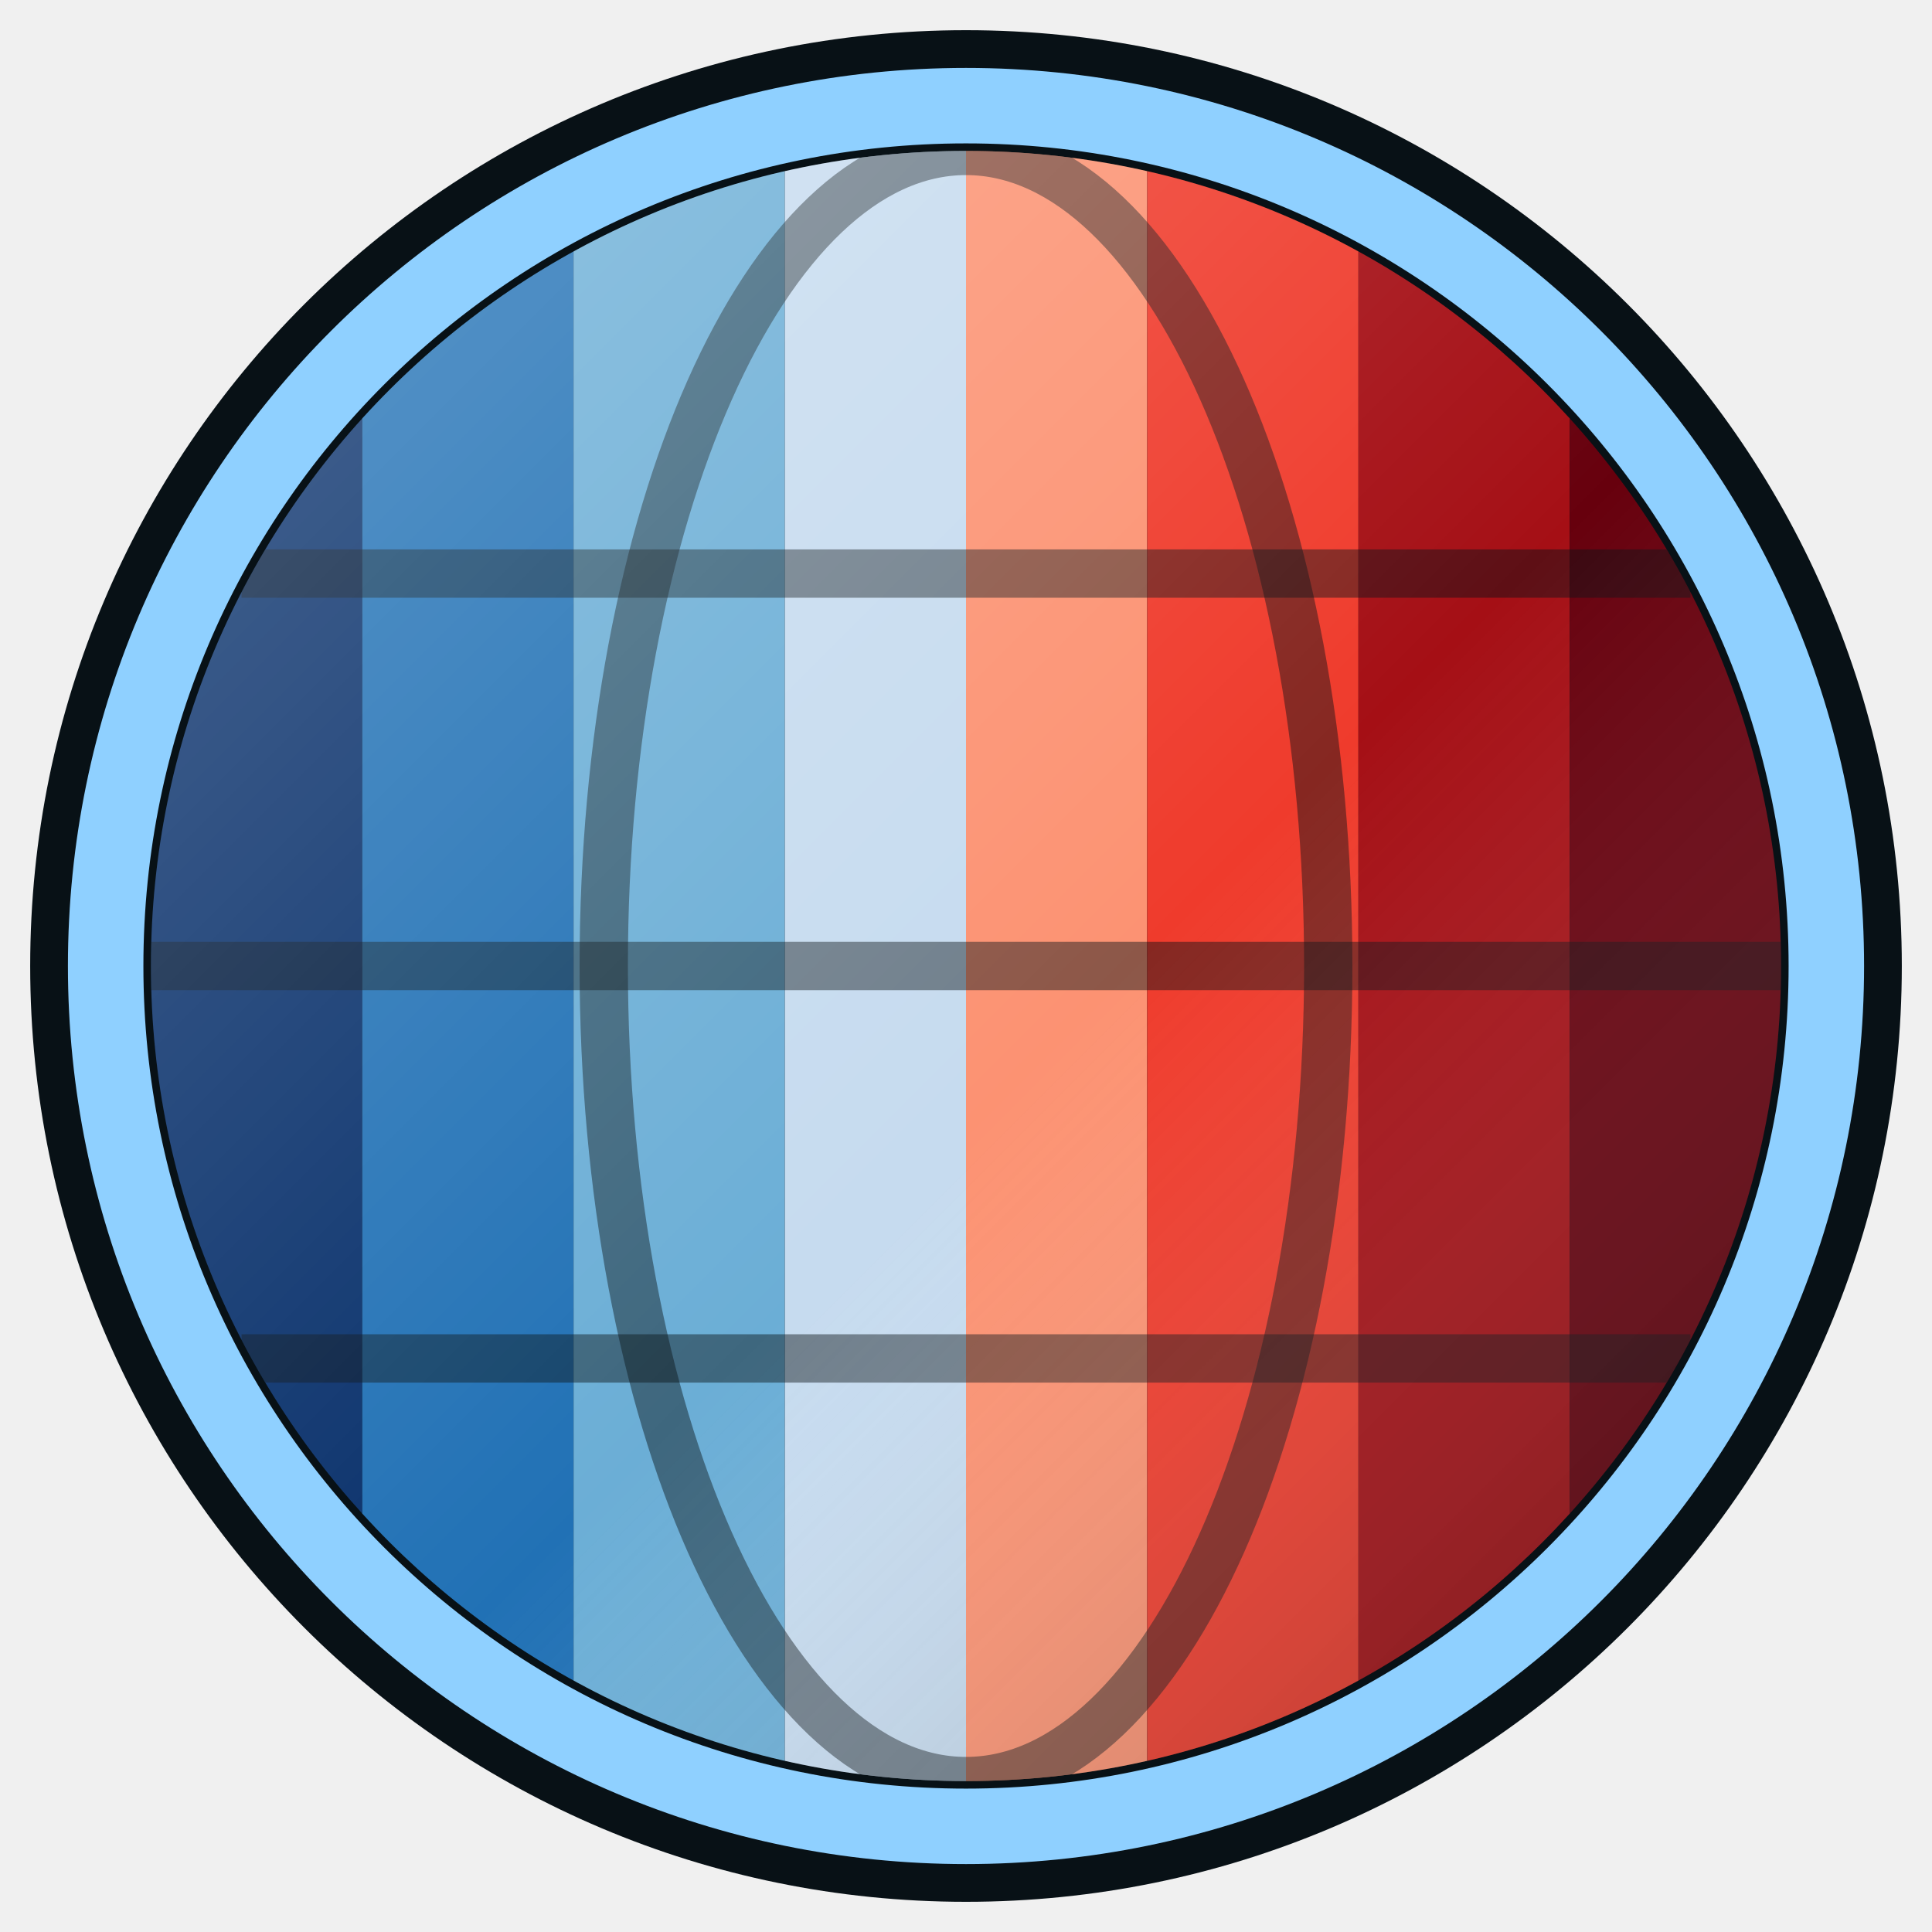
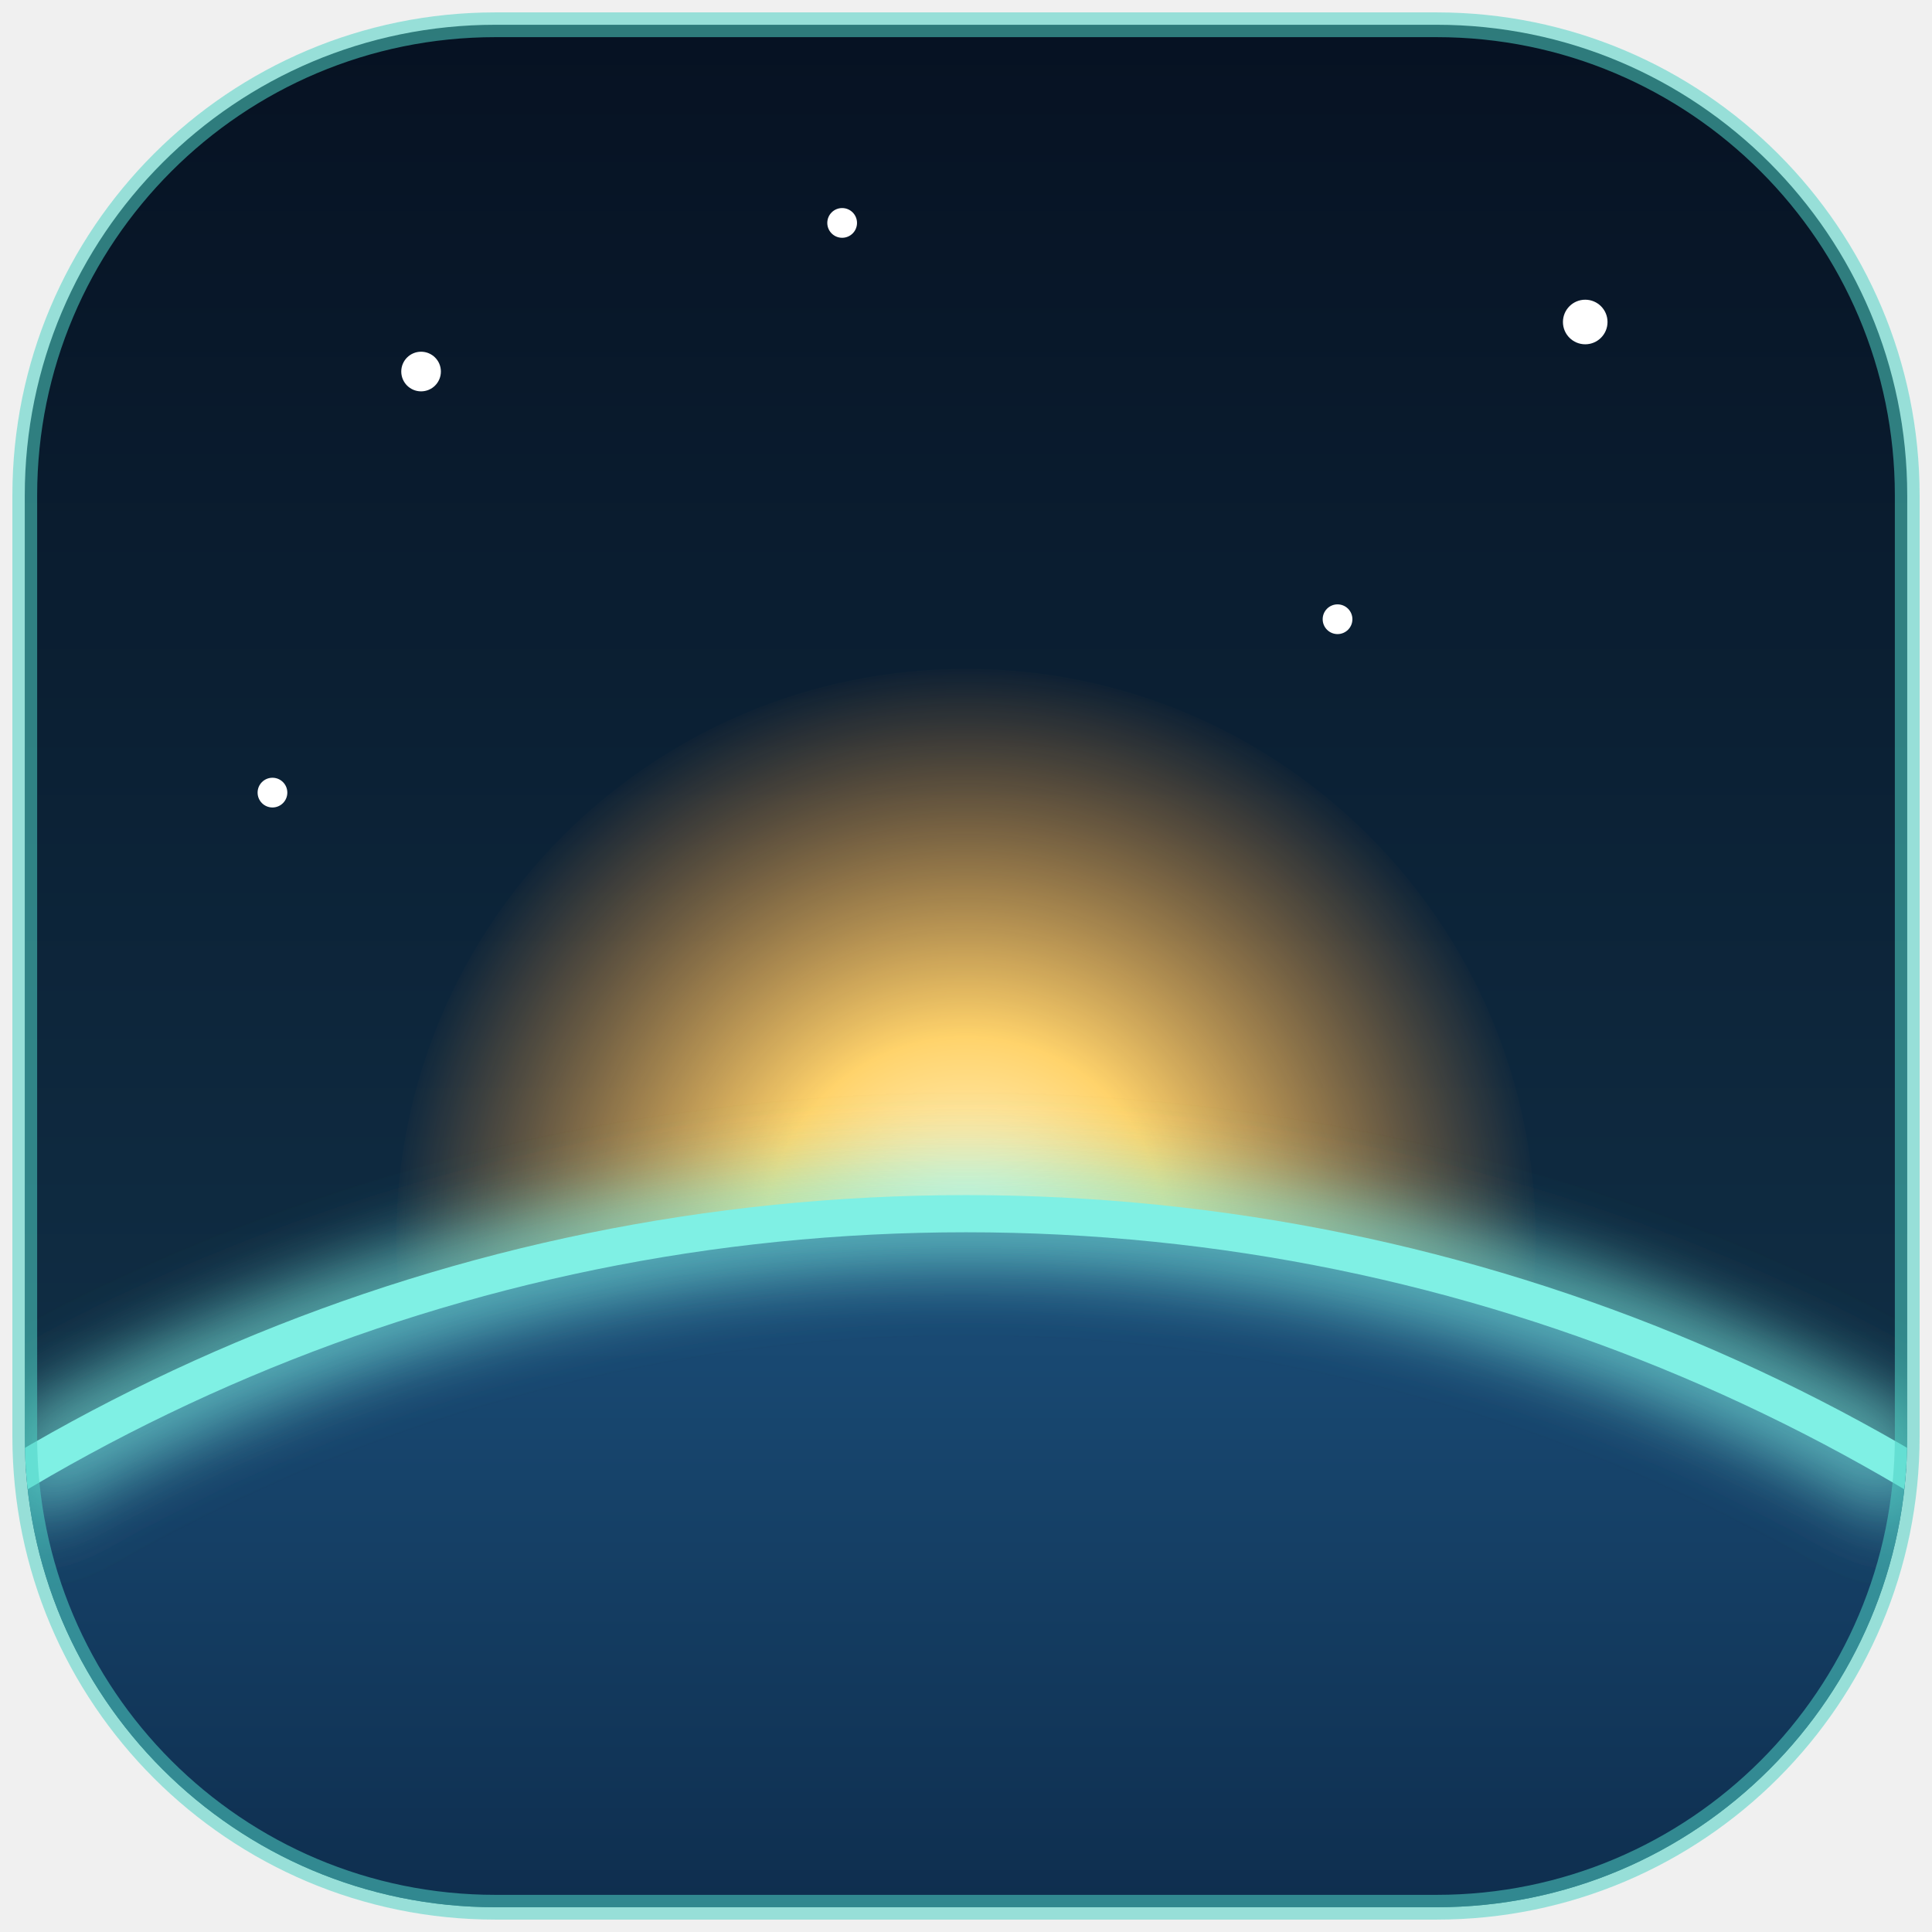
- <svg xmlns="http://www.w3.org/2000/svg" viewBox="0 0 64 64">
+ <svg xmlns="http://www.w3.org/2000/svg" viewBox="22 22 156 156">
  <defs>
-     <clipPath id="g">
-       <circle cx="32" cy="32" r="27" />
+     <radialGradient id="pzSun" cx="50%" cy="50%" r="50%">
+       <stop offset="0" stop-color="#fffbe0" />
+       <stop offset=".35" stop-color="#ffd36b" />
+       <stop offset="1" stop-color="#ff9a3c" stop-opacity="0" />
+     </radialGradient>
+     <linearGradient id="pzPlanet" x1="0" y1="0" x2="0" y2="1">
+       <stop offset="0" stop-color="#1b4f7a" />
+       <stop offset=".25" stop-color="#0a2340" />
+       <stop offset="1" stop-color="#030a14" />
+     </linearGradient>
+     <linearGradient id="pzSky" x1="0" y1="0" x2="0" y2="1">
+       <stop offset="0" stop-color="#040b1a" />
+       <stop offset=".75" stop-color="#11324a" />
+       <stop offset="1" stop-color="#2a6b78" />
+     </linearGradient>
+     <filter id="pzGlow" x="-50%" y="-50%" width="200%" height="200%">
+       <feGaussianBlur stdDeviation="3.5" result="b" />
+       <feMerge>
+         <feMergeNode in="b" />
+         <feMergeNode in="b" />
+         <feMergeNode in="SourceGraphic" />
+       </feMerge>
+     </filter>
+     <clipPath id="pzTile">
+       <rect x="24" y="24" width="152" height="152" rx="38" />
    </clipPath>
-     <linearGradient id="sh" x1="0" y1="0" x2="1" y2="1">
-       <stop offset="0" stop-color="#fff" stop-opacity=".28" />
-       <stop offset=".55" stop-color="#fff" stop-opacity="0" />
-       <stop offset="1" stop-color="#000" stop-opacity=".35" />
-     </linearGradient>
  </defs>
-   <circle cx="32" cy="32" r="31" fill="#081116" />
-   <g clip-path="url(#g)">
-     <rect x="5" y="5" width="7" height="54" fill="#08306b" />
-     <rect x="12" y="5" width="7" height="54" fill="#2171b5" />
-     <rect x="19" y="5" width="7" height="54" fill="#6baed6" />
-     <rect x="26" y="5" width="6" height="54" fill="#c6dbef" />
-     <rect x="32" y="5" width="6" height="54" fill="#fc9272" />
-     <rect x="38" y="5" width="7" height="54" fill="#ef3b2c" />
-     <rect x="45" y="5" width="7" height="54" fill="#a50f15" />
-     <rect x="52" y="5" width="7" height="54" fill="#67000d" />
-     <ellipse cx="32" cy="32" rx="12" ry="27" fill="none" stroke="#081116" stroke-opacity=".45" stroke-width="1.6" />
-     <path d="M5 32h54M8 19h48M8 45h48" stroke="#081116" stroke-opacity=".45" stroke-width="1.6" />
-     <circle cx="32" cy="32" r="27" fill="url(#sh)" />
+   <g clip-path="url(#pzTile)">
+     <rect x="0" y="0" width="200" height="200" fill="url(#pzSky)" />
+     <g fill="#fff">
+       <circle cx="56" cy="52" r="1.6" />
+       <circle cx="90" cy="40" r="1.2" />
+       <circle cx="150" cy="48" r="1.8" />
+       <circle cx="130" cy="72" r="1.2" />
+       <circle cx="44" cy="86" r="1.2" />
+     </g>
+     <circle cx="100" cy="122" r="46" fill="url(#pzSun)" />
+     <circle cx="100" cy="270" r="150" fill="url(#pzPlanet)" />
+     <circle cx="100" cy="270" r="150" fill="none" stroke="#7ff0e4" stroke-width="3" filter="url(#pzGlow)" />
  </g>
-   <circle cx="32" cy="32" r="28.5" fill="none" stroke="#8fd0ff" stroke-width="2.5" />
+   <rect x="24" y="24" width="152" height="152" rx="38" fill="none" stroke="#4fd1c5" stroke-opacity=".55" stroke-width="2" />
</svg>
